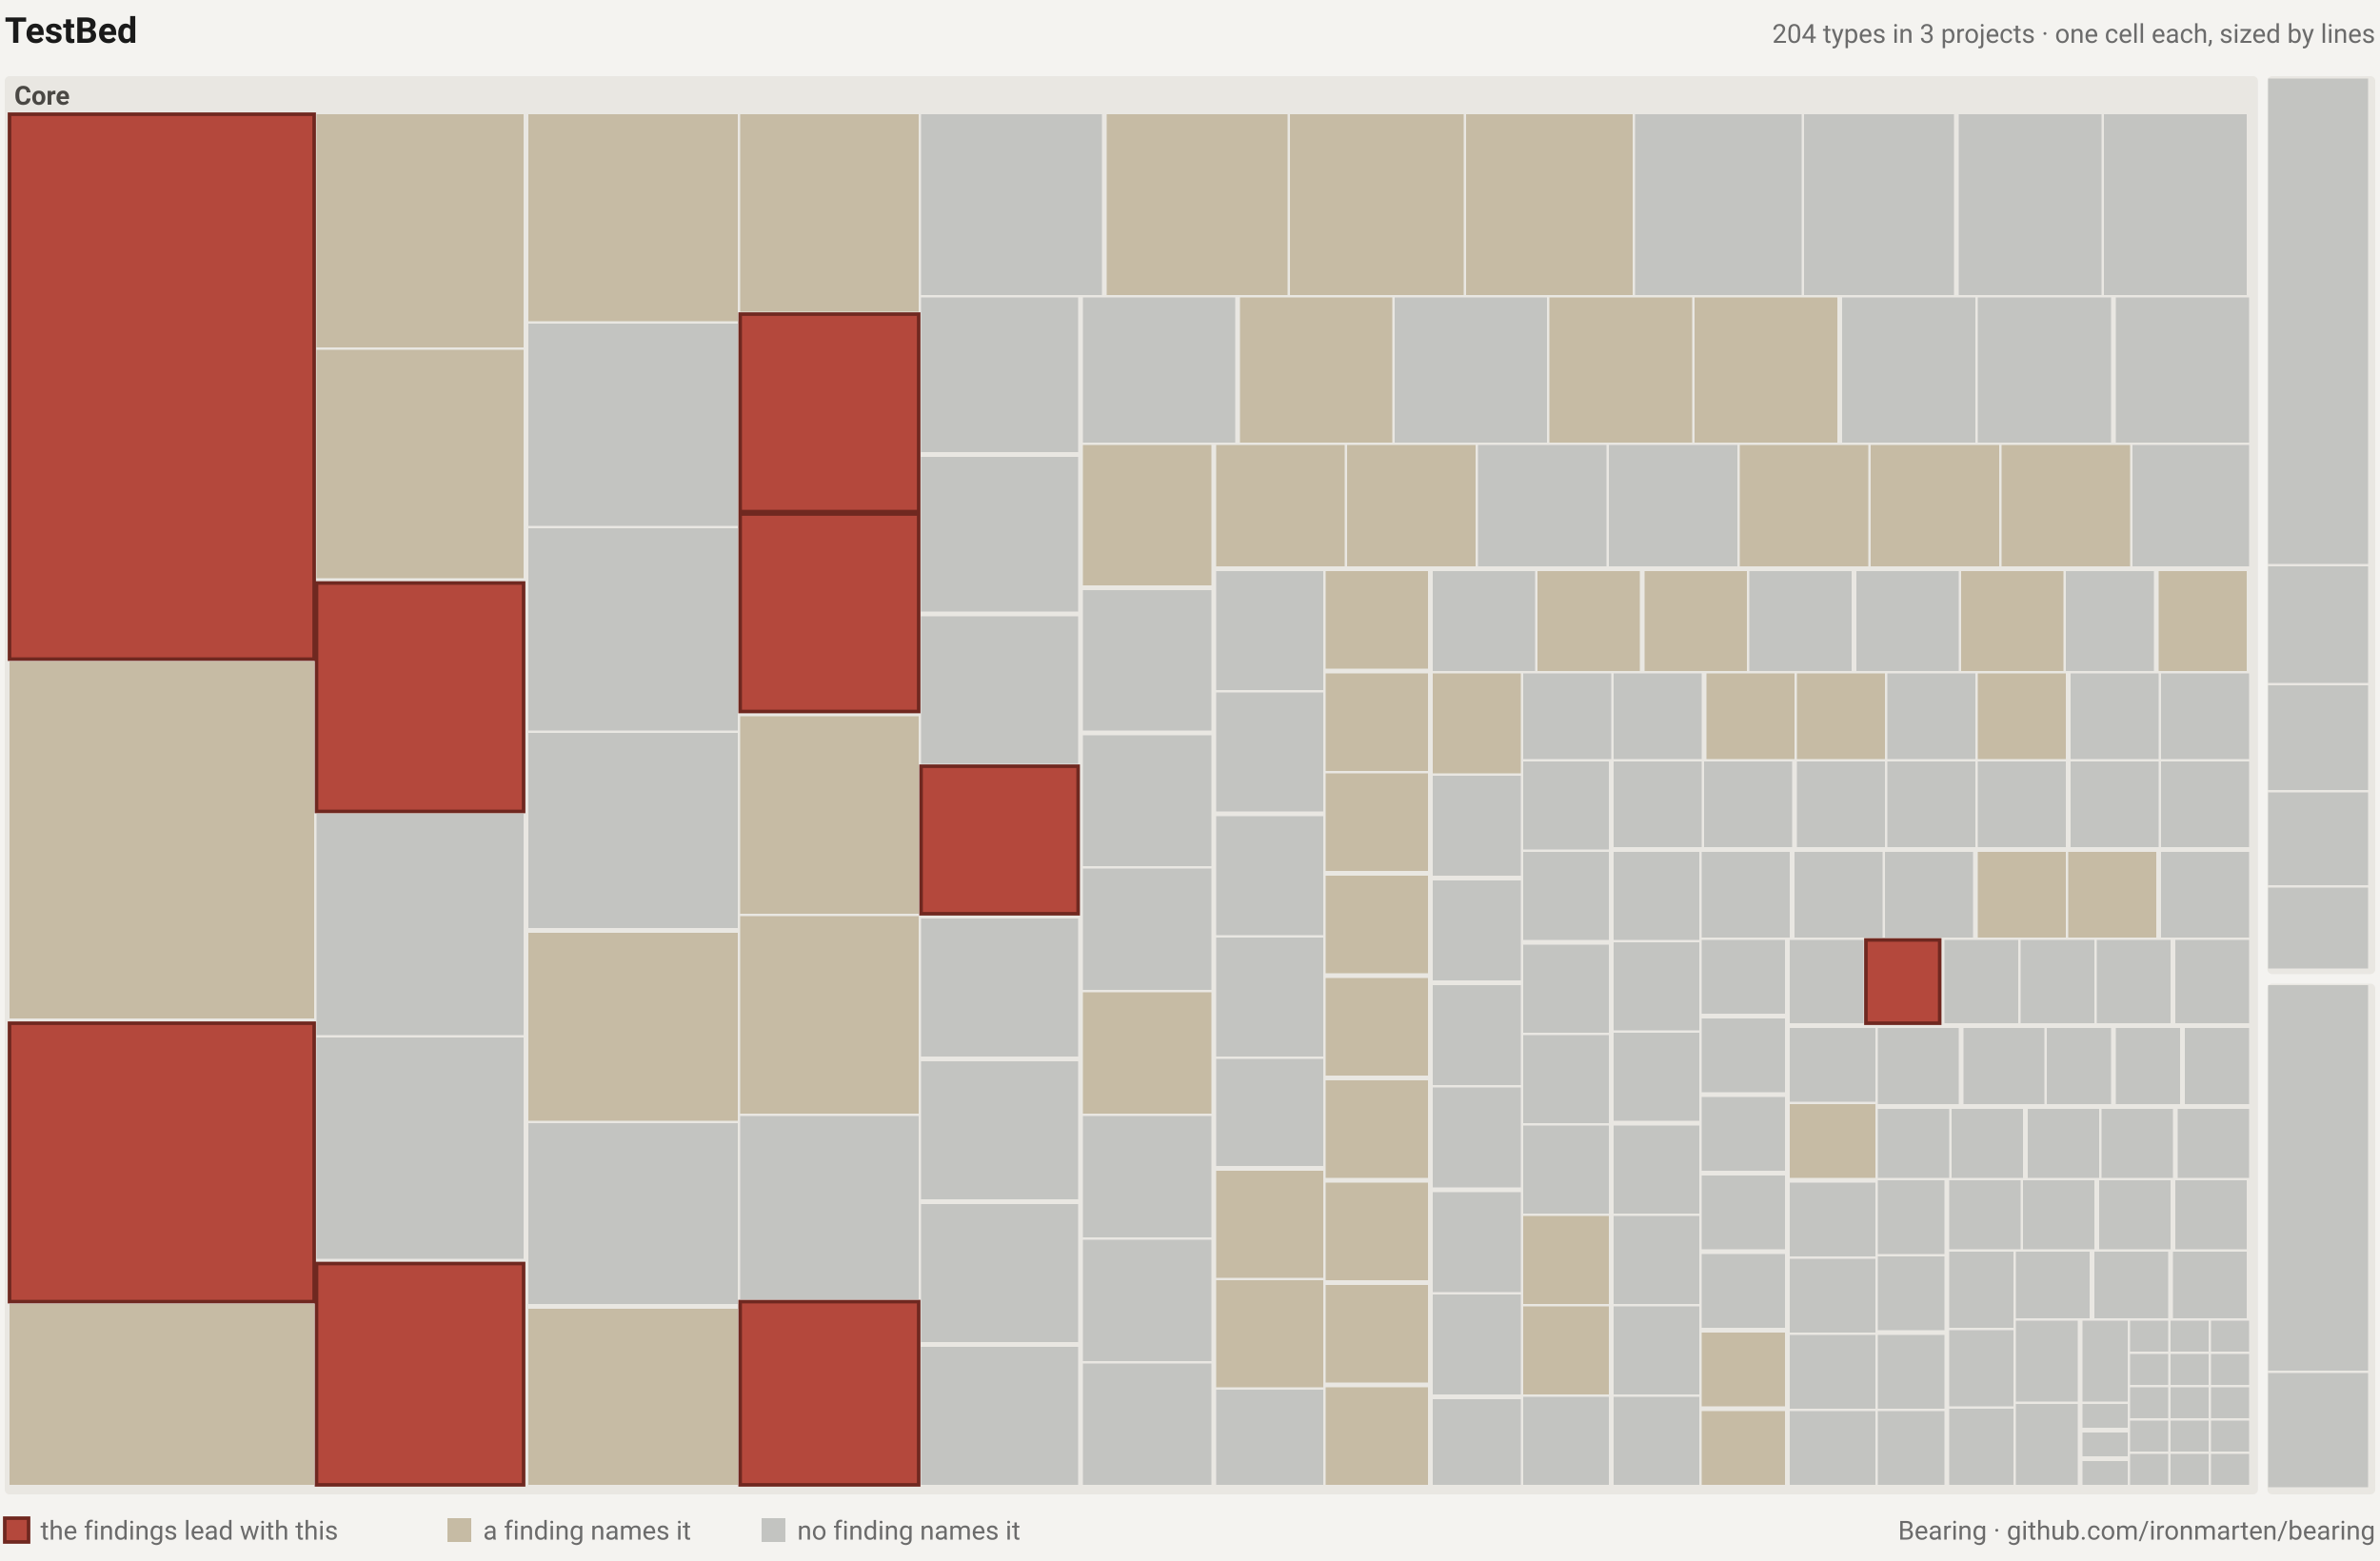
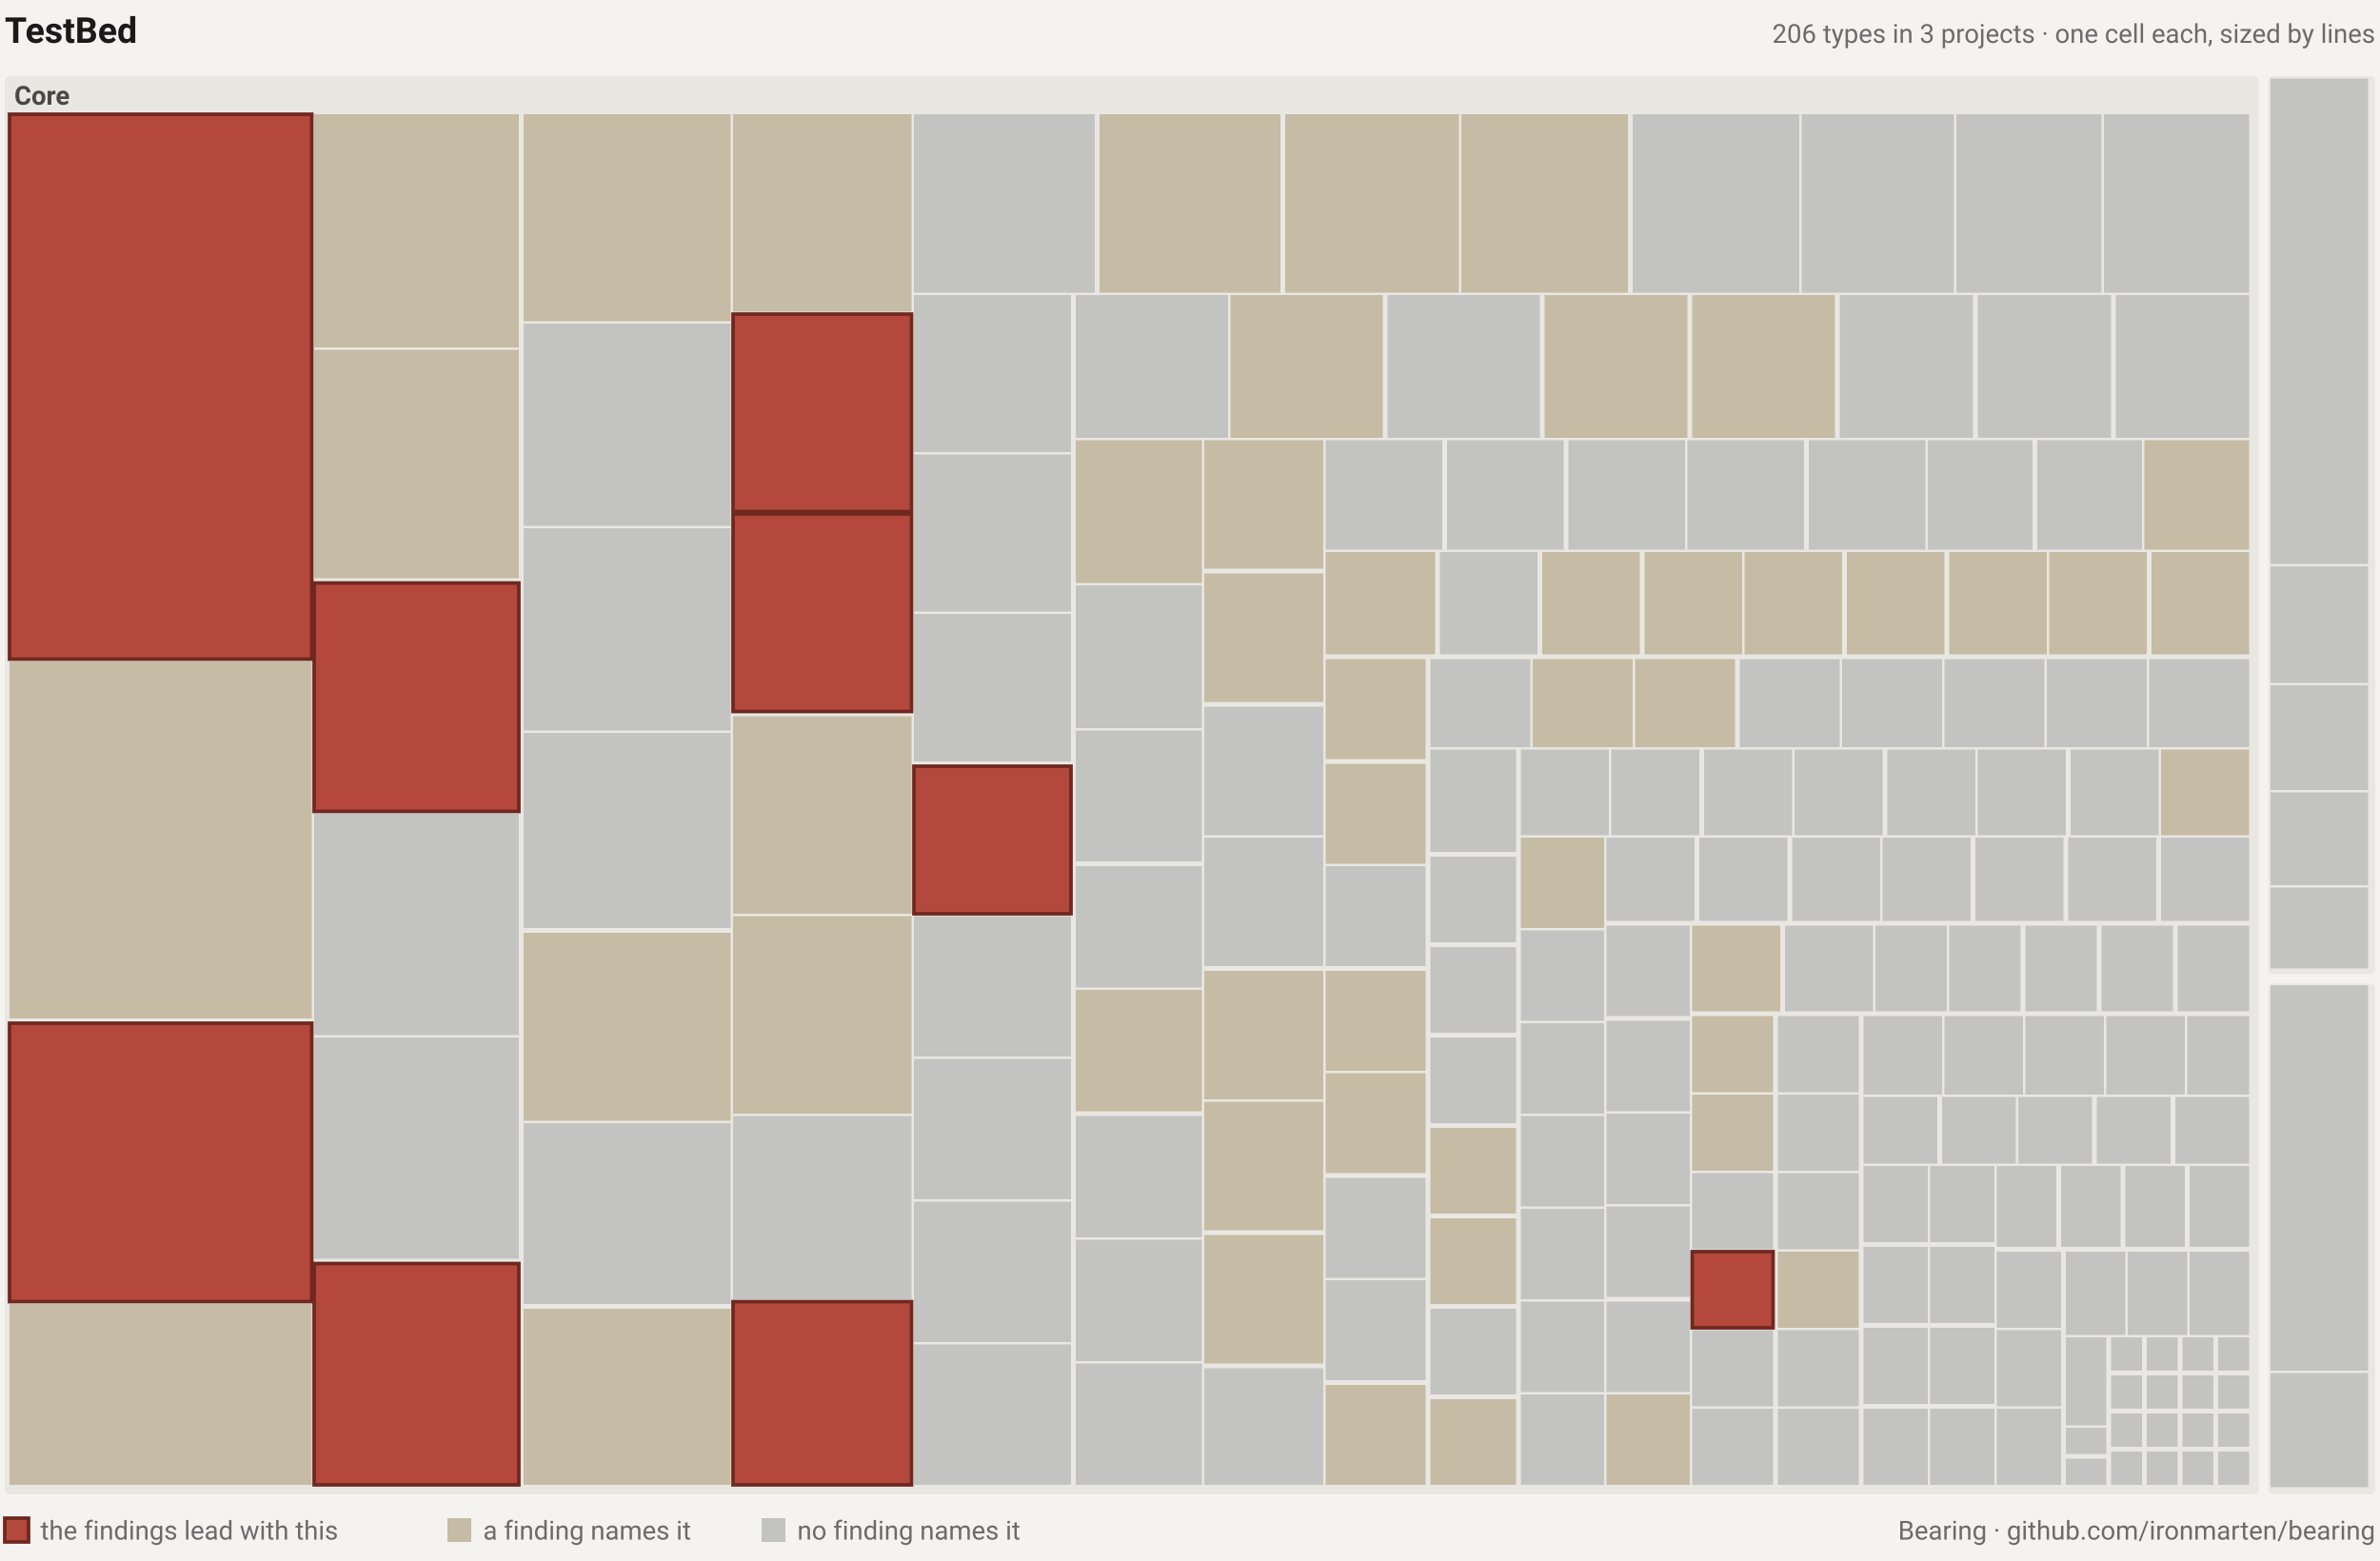
<svg xmlns="http://www.w3.org/2000/svg" class="mo" viewBox="0 0 1000 656" width="1000" height="656" font-family="system-ui,-apple-system,Segoe UI,Roboto,sans-serif">
  <style>
.mo .bg{fill:#f4f3f0}
.mo .bl{fill:#e9e7e2}
.mo .c{fill:#c3c4c1}
.mo .n{fill:#c6bba4}
.mo .f{fill:#b4483c;stroke:#6f2820;stroke-width:1.5}
.mo .pn{font-size:11px;font-weight:600;fill:#4a4844}
.mo .ti{font-size:15px;font-weight:600;fill:#1a1a1a}
.mo .lg{font-size:11px;fill:#6b6b6b}
@media(prefers-color-scheme:dark){.mo .bg{fill:#16171a}.mo .bl{fill:#212329}.mo .c{fill:#42454b}.mo .n{fill:#4d4738}.mo .f{fill:#d9615a;stroke:#f2b3ae}.mo .pn{fill:#a9a7a2}.mo .ti{fill:#e9e8e6}.mo .lg{fill:#9a9a97}}
</style>
  <rect class="bg" width="1000" height="656" />
  <text class="ti" x="2" y="18">TestBed</text>
-   <text class="lg" x="998" y="18" text-anchor="end">204 types in 3 projects · one cell each, sized by lines</text>
-   <rect class="bl" x="2" y="32" width="946.71" height="596" rx="2" />
+   <text class="lg" x="998" y="18" text-anchor="end">206 types in 3 projects · one cell each, sized by lines</text>
+   <rect class="bl" x="2" y="32" width="947.098" height="596" rx="2" />
  <text class="pn" x="6" y="44">Core</text>
-   <rect class="bl" x="952.71" y="32" width="45.29" height="377.356" rx="2" />
-   <rect class="bl" x="952.71" y="413.356" width="45.29" height="214.644" rx="2" />
-   <path class="c" d="M133 342h87v93h-87zM133 436h87v93h-87zM222 136h88v85h-88zM222 222h88v85h-88zM222 308h88v82h-88zM222 472h88v76h-88zM311 469h75v77h-75zM387 48h76v76h-76zM687 48h70v76h-70zM758 48h63v76h-63zM823 48h60v76h-60zM884 48h60v76h-60zM387 125h66v65h-66zM387 192h66v65h-66zM387 259h66v62h-66zM387 386h66v58h-66zM387 446h66v58h-66zM387 506h66v58h-66zM387 566h66v58h-66zM455 125h64v61h-64zM586 125h64v61h-64zM774 125h56v61h-56zM831 125h56v61h-56zM889 125h56v61h-56zM455 248h54v59h-54zM455 309h54v55h-54zM455 365h54v51h-54zM455 469h54v51h-54zM455 521h54v51h-54zM455 573h54v51h-54zM621 187h54v51h-54zM676 187h54v51h-54zM896 187h49v51h-49zM511 240h45v50h-45zM511 291h45v50h-45zM511 343h45v50h-45zM511 394h45v50h-45zM511 445h45v45h-45zM511 584h45v40h-45zM602 240h43v42h-43zM735 240h43v42h-43zM780 240h43v42h-43zM868 240h37v42h-37zM602 326h37v42h-37zM602 370h37v42h-37zM602 414h37v42h-37zM602 457h37v42h-37zM602 501h37v42h-37zM602 544h37v42h-37zM602 588h37v36h-37zM640 283h37v36h-37zM678 283h37v36h-37zM793 283h37v36h-37zM870 283h37v36h-37zM908 283h37v36h-37zM640 320h36v37h-36zM640 358h36v37h-36zM640 397h36v37h-36zM640 435h36v37h-36zM640 473h36v37h-36zM640 587h36v37h-36zM678 320h37v36h-37zM716 320h37v36h-37zM755 320h37v36h-37zM793 320h37v36h-37zM831 320h37v36h-37zM870 320h37v36h-37zM908 320h37v36h-37zM678 358h36v37h-36zM678 396h36v37h-36zM678 434h36v37h-36zM678 473h36v37h-36zM678 511h36v37h-36zM678 549h36v37h-36zM678 587h36v37h-36zM715 358h37v36h-37zM754 358h37v36h-37zM792 358h37v36h-37zM908 358h37v36h-37zM715 395h35v31h-35zM715 428h35v31h-35zM715 461h35v31h-35zM715 494h35v31h-35zM715 527h35v31h-35zM752 395h31v35h-31zM817 395h31v35h-31zM849 395h31v35h-31zM881 395h31v35h-31zM914 395h31v35h-31zM752 432h36v31h-36zM752 497h36v31h-36zM752 529h36v31h-36zM752 561h36v31h-36zM752 593h36v31h-36zM789 432h34v32h-34zM825 432h34v32h-34zM860 432h27v32h-27zM889 432h27v32h-27zM918 432h27v32h-27zM789 466h30v29h-30zM820 466h30v29h-30zM852 466h30v29h-30zM883 466h30v29h-30zM915 466h30v29h-30zM789 496h28v31h-28zM789 528h28v31h-28zM789 561h28v31h-28zM789 593h28v31h-28zM819 496h30v29h-30zM850 496h30v29h-30zM882 496h30v29h-30zM914 496h30v29h-30zM819 526h27v32h-27zM819 559h27v32h-27zM819 592h27v32h-27zM847 526h31v28h-31zM880 526h31v28h-31zM913 526h31v28h-31zM847 555h26v34h-26zM847 590h26v34h-26zM875 555h19v34h-19zM875 590h19v10h-19zM875 602h19v10h-19zM875 614h19v10h-19zM895 555h16v13h-16zM912 555h16v13h-16zM929 555h16v13h-16zM895 569h16v13h-16zM912 569h16v13h-16zM929 569h16v13h-16zM895 583h16v13h-16zM895 597h16v13h-16zM895 611h16v13h-16zM912 583h16v13h-16zM929 583h16v13h-16zM912 597h16v13h-16zM912 611h16v13h-16zM929 597h16v13h-16zM929 611h16v13h-16zM953 33h42v204h-42zM953 238h42v49h-42zM953 288h42v44h-42zM953 333h42v39h-42zM953 373h42v34h-42zM953 414h42v162h-42zM953 577h42v48h-42z" />
-   <path class="n" d="M4 278h128v150h-128zM4 548h128v76h-128zM133 48h87v98h-87zM133 147h87v96h-87zM222 48h88v87h-88zM222 392h88v79h-88zM222 550h88v74h-88zM311 48h75v83h-75zM311 301h75v83h-75zM311 385h75v83h-75zM465 48h76v76h-76zM542 48h73v76h-73zM616 48h70v76h-70zM521 125h64v61h-64zM651 125h60v61h-60zM712 125h60v61h-60zM455 187h54v59h-54zM455 417h54v51h-54zM511 187h54v51h-54zM566 187h54v51h-54zM731 187h54v51h-54zM786 187h54v51h-54zM841 187h54v51h-54zM511 492h45v45h-45zM511 538h45v45h-45zM557 240h43v41h-43zM557 283h43v41h-43zM557 325h43v41h-43zM557 368h43v41h-43zM557 411h43v41h-43zM557 454h43v41h-43zM557 497h43v41h-43zM557 540h43v41h-43zM557 583h43v41h-43zM646 240h43v42h-43zM691 240h43v42h-43zM824 240h43v42h-43zM907 240h37v42h-37zM602 283h37v42h-37zM717 283h37v36h-37zM755 283h37v36h-37zM831 283h37v36h-37zM640 511h36v37h-36zM640 549h36v37h-36zM831 358h37v36h-37zM869 358h37v36h-37zM715 560h35v31h-35zM715 593h35v31h-35zM752 464h36v31h-36z" />
-   <path class="f" d="M4 48h128v229h-128zM4 430h128v117h-128zM133 245h87v96h-87zM133 531h87v93h-87zM311 132h75v83h-75zM311 216h75v83h-75zM311 547h75v77h-75zM387 322h66v62h-66zM784 395h31v35h-31z" />
+   <rect class="bl" x="953.098" y="32" width="44.902" height="377.356" rx="2" />
+   <rect class="bl" x="953.098" y="413.356" width="44.902" height="214.644" rx="2" />
+   <path class="c" d="M132 342h86v93h-86zM132 436h86v93h-86zM220 136h87v85h-87zM220 222h87v85h-87zM220 308h87v82h-87zM220 472h87v76h-87zM308 469h75v77h-75zM384 48h76v75h-76zM686 48h70v75h-70zM757 48h64v75h-64zM822 48h61v75h-61zM884 48h61v75h-61zM384 124h66v66h-66zM384 191h66v66h-66zM384 258h66v62h-66zM384 385h66v59h-66zM384 445h66v59h-66zM384 505h66v59h-66zM384 565h66v59h-66zM452 124h64v60h-64zM583 124h64v60h-64zM773 124h56v60h-56zM831 124h56v60h-56zM889 124h56v60h-56zM452 246h53v60h-53zM452 307h53v55h-53zM452 364h53v51h-53zM452 469h53v51h-53zM452 521h53v51h-53zM452 573h53v51h-53zM506 297h50v54h-50zM506 352h50v54h-50zM506 575h50v49h-50zM557 185h49v46h-49zM608 185h49v46h-49zM659 185h49v46h-49zM709 185h49v46h-49zM760 185h49v46h-49zM810 185h44v46h-44zM856 185h44v46h-44zM605 232h41v43h-41zM557 364h42v42h-42zM557 495h42v42h-42zM557 538h42v42h-42zM601 277h42v37h-42zM731 277h42v37h-42zM774 277h42v37h-42zM817 277h42v37h-42zM860 277h42v37h-42zM903 277h42v37h-42zM601 315h36v43h-36zM601 360h36v36h-36zM601 398h36v36h-36zM601 436h36v36h-36zM601 550h36v36h-36zM639 315h37v36h-37zM677 315h37v36h-37zM716 315h37v36h-37zM754 315h37v36h-37zM793 315h37v36h-37zM831 315h37v36h-37zM870 315h37v36h-37zM639 391h35v38h-35zM639 430h35v38h-35zM639 469h35v38h-35zM639 508h35v38h-35zM639 547h35v38h-35zM639 586h35v38h-35zM675 352h37v35h-37zM714 352h37v35h-37zM753 352h37v35h-37zM791 352h37v35h-37zM830 352h37v35h-37zM869 352h37v35h-37zM908 352h37v35h-37zM675 389h35v38h-35zM675 429h35v38h-35zM675 468h35v38h-35zM675 507h35v38h-35zM675 547h35v38h-35zM750 389h37v36h-37zM788 389h30v36h-30zM819 389h30v36h-30zM851 389h30v36h-30zM883 389h30v36h-30zM915 389h30v36h-30zM711 493h34v32h-34zM711 559h34v32h-34zM711 592h34v32h-34zM747 427h34v32h-34zM747 460h34v32h-34zM747 493h34v32h-34zM747 559h34v32h-34zM747 592h34v32h-34zM783 427h33v33h-33zM817 427h33v33h-33zM851 427h33v33h-33zM885 427h33v33h-33zM919 427h26v33h-26zM783 461h31v28h-31zM816 461h31v28h-31zM848 461h31v28h-31zM881 461h31v28h-31zM914 461h31v28h-31zM783 490h27v32h-27zM783 524h27v32h-27zM783 558h27v32h-27zM783 592h27v32h-27zM811 490h27v32h-27zM811 524h27v32h-27zM811 558h27v32h-27zM811 592h27v32h-27zM839 490h25v34h-25zM866 490h25v34h-25zM893 490h25v34h-25zM920 490h25v34h-25zM839 526h27v32h-27zM839 559h27v32h-27zM839 592h27v32h-27zM868 526h25v35h-25zM894 526h25v35h-25zM920 526h25v35h-25zM868 562h17v37h-17zM868 600h17v11h-17zM868 613h17v11h-17zM887 562h13v14h-13zM902 562h13v14h-13zM917 562h13v14h-13zM932 562h13v14h-13zM887 578h13v14h-13zM887 594h13v14h-13zM887 610h13v14h-13zM902 578h13v14h-13zM917 578h13v14h-13zM932 578h13v14h-13zM902 594h13v14h-13zM902 610h13v14h-13zM917 594h13v14h-13zM932 594h13v14h-13zM917 610h13v14h-13zM932 610h13v14h-13zM954 33h41v204h-41zM954 238h41v49h-41zM954 288h41v44h-41zM954 333h41v39h-41zM954 373h41v34h-41zM954 414h41v162h-41zM954 577h41v48h-41z" />
+   <path class="n" d="M4 278h127v150h-127zM4 548h127v76h-127zM132 48h86v98h-86zM132 147h86v96h-86zM220 48h87v87h-87zM220 392h87v79h-87zM220 550h87v74h-87zM308 48h75v83h-75zM308 301h75v83h-75zM308 385h75v83h-75zM462 48h76v75h-76zM540 48h73v75h-73zM614 48h70v75h-70zM517 124h64v60h-64zM649 124h60v60h-60zM711 124h60v60h-60zM452 185h53v60h-53zM452 416h53v51h-53zM506 185h50v54h-50zM506 241h50v54h-50zM506 408h50v54h-50zM506 463h50v54h-50zM506 519h50v54h-50zM901 185h44v46h-44zM557 232h46v43h-46zM648 232h41v43h-41zM691 232h41v43h-41zM733 232h41v43h-41zM776 232h41v43h-41zM819 232h41v43h-41zM861 232h41v43h-41zM904 232h41v43h-41zM557 277h42v42h-42zM557 321h42v42h-42zM557 408h42v42h-42zM557 451h42v42h-42zM557 582h42v42h-42zM644 277h42v37h-42zM687 277h42v37h-42zM601 474h36v36h-36zM601 512h36v36h-36zM601 588h36v36h-36zM908 315h37v36h-37zM639 352h35v38h-35zM675 586h35v38h-35zM711 389h37v36h-37zM711 427h34v32h-34zM711 460h34v32h-34zM747 526h34v32h-34z" />
+   <path class="f" d="M4 48h127v229h-127zM4 430h127v117h-127zM132 245h86v96h-86zM132 531h86v93h-86zM308 132h75v83h-75zM308 216h75v83h-75zM308 547h75v77h-75zM384 322h66v62h-66zM711 526h34v32h-34z" />
  <rect class="f" x="2" y="638" width="10" height="10" />
  <text class="lg" x="17" y="647">the findings lead with this</text>
  <rect class="n" x="188" y="638" width="10" height="10" />
  <text class="lg" x="203" y="647">a finding names it</text>
  <rect class="c" x="320" y="638" width="10" height="10" />
  <text class="lg" x="335" y="647">no finding names it</text>
  <text class="lg" x="998" y="647" text-anchor="end">Bearing · github.com/ironmarten/bearing</text>
</svg>
